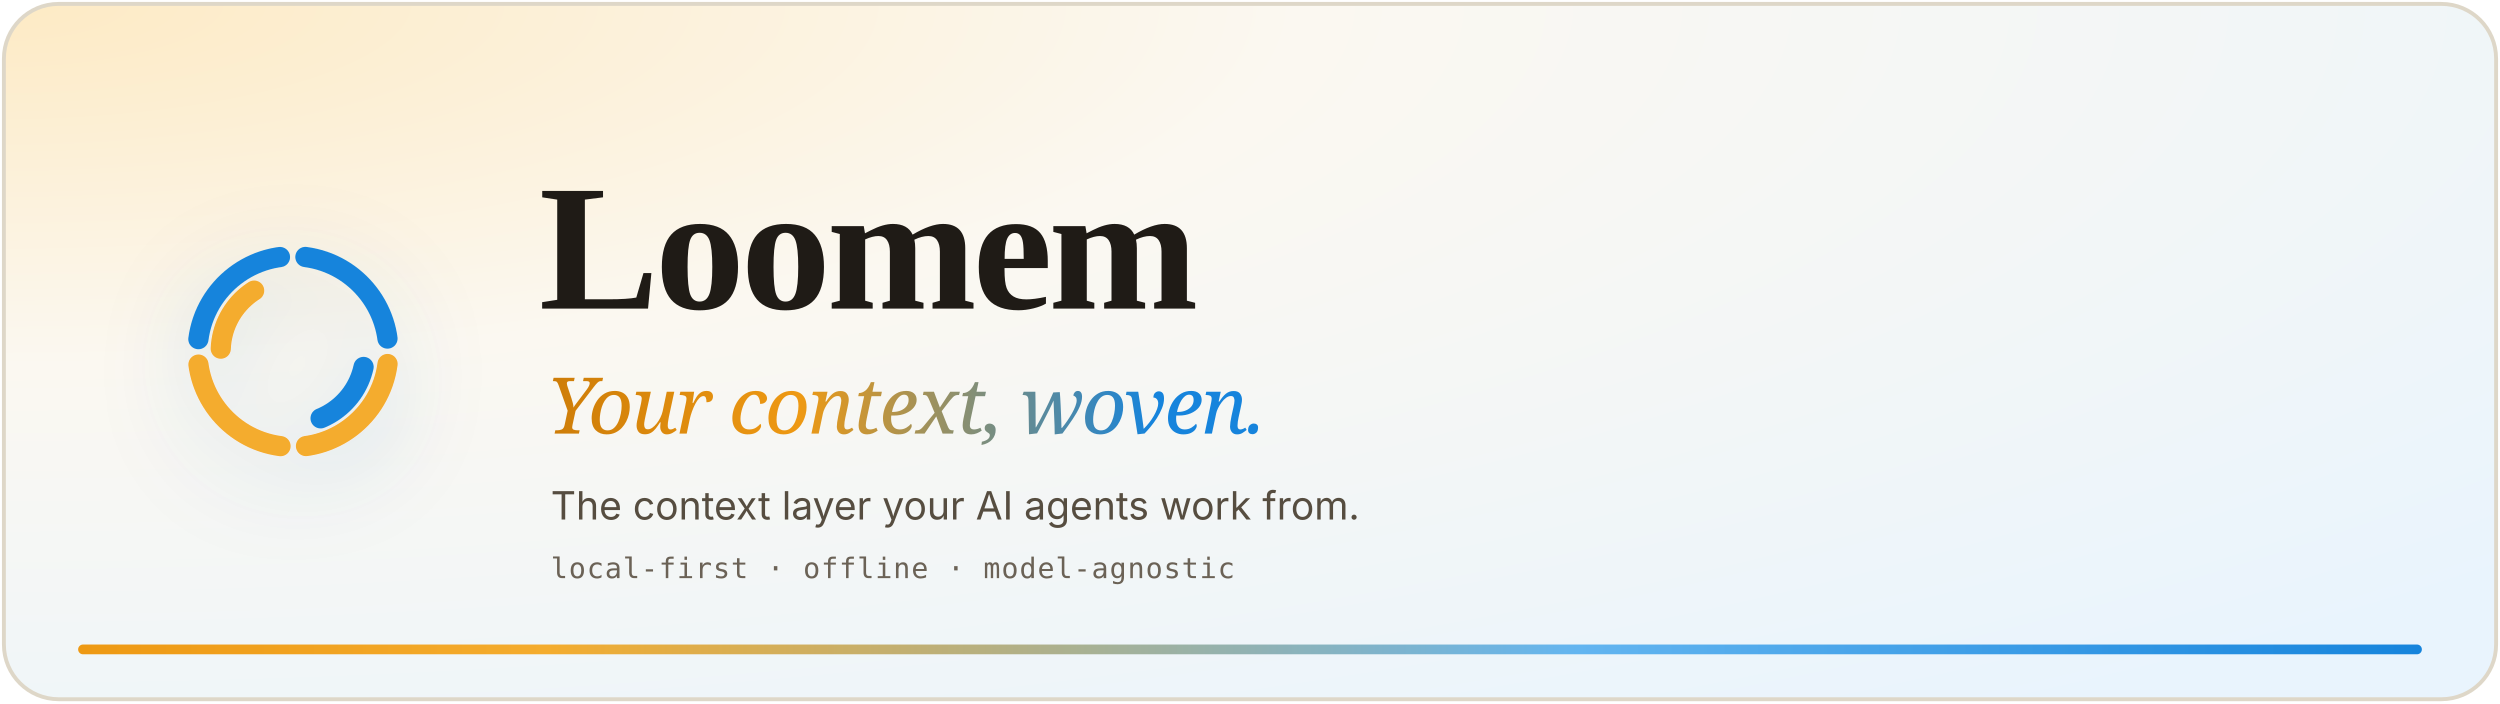
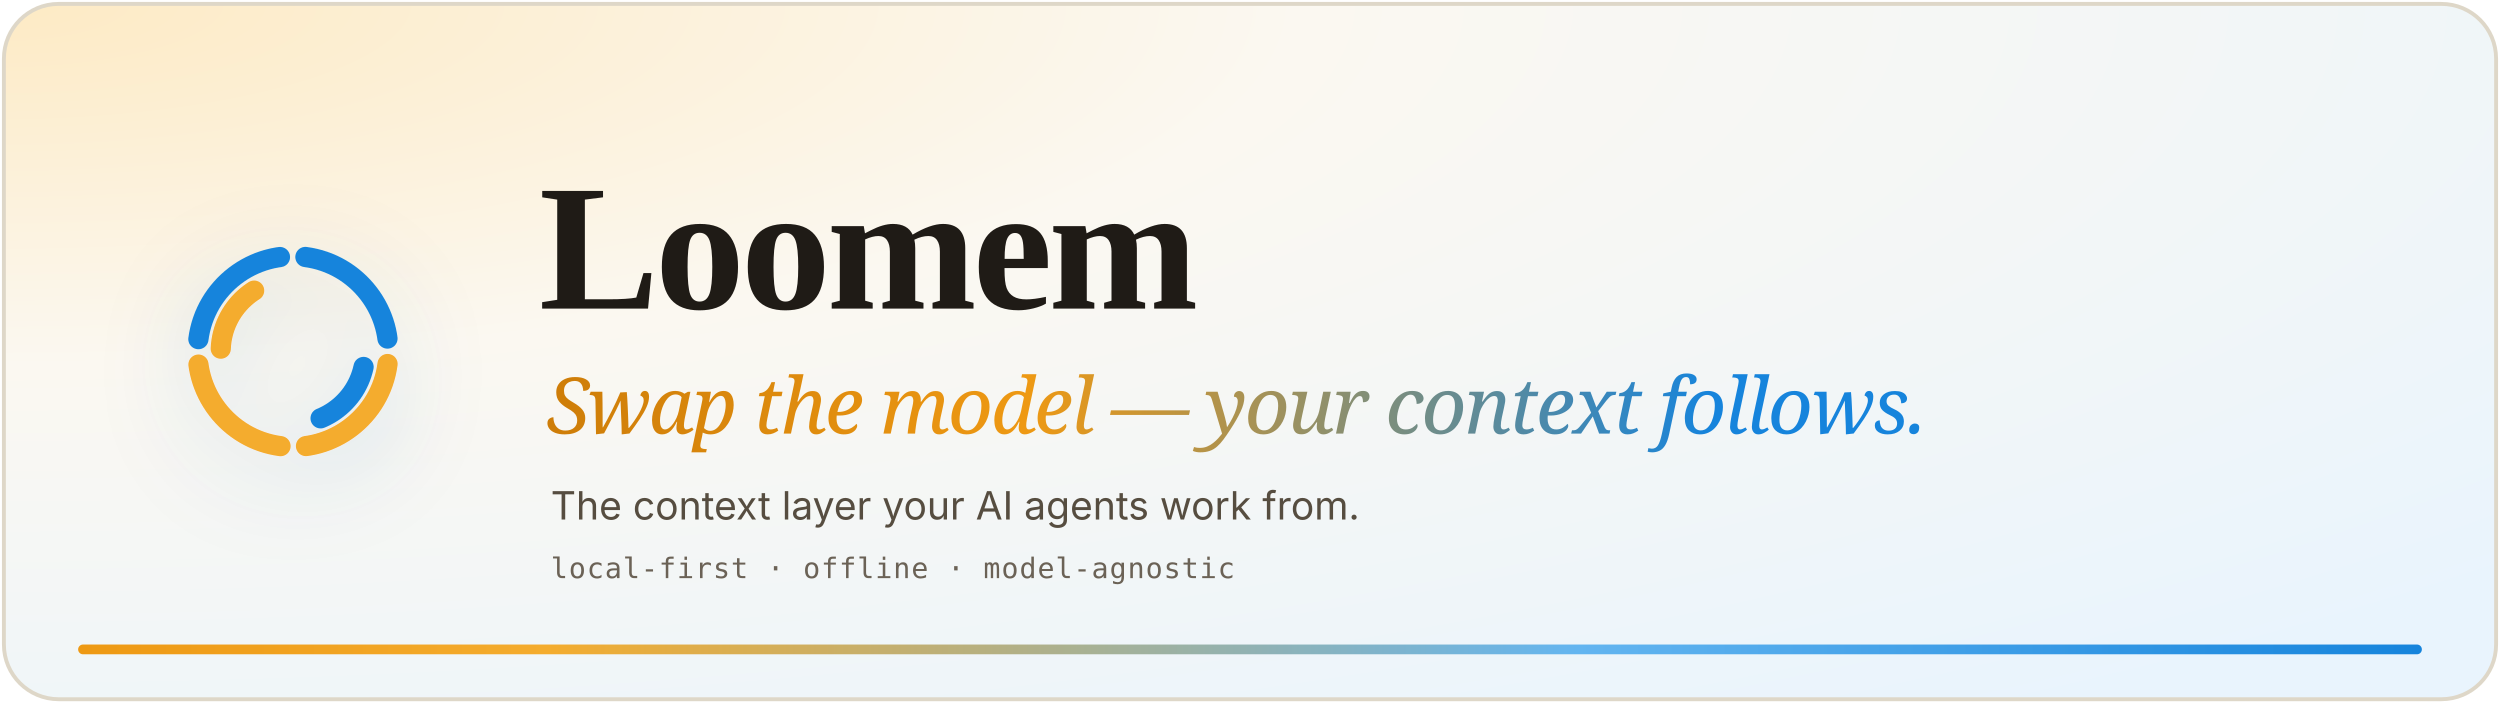
- <svg xmlns="http://www.w3.org/2000/svg" width="1280" height="360" viewBox="0 0 1280 360" fill="none" role="img" aria-label="Loomem — Your context, woven. The context layer your AI agents work from.">
+ <svg xmlns="http://www.w3.org/2000/svg" width="1280" height="360" viewBox="0 0 1280 360" fill="none" role="img" aria-label="Loomem — the open-source context layer for your AI agents. Swap the model, switch the tool; your context follows.">
  <defs>
    <radialGradient id="bg" cx="0%" cy="0%" r="130%">
      <stop offset="0" stop-color="#FDEAC4" />
      <stop offset="0.4" stop-color="#FBF8F1" />
      <stop offset="1" stop-color="#E9F4FD" />
    </radialGradient>
    <linearGradient id="weave" x1="0" y1="0" x2="1" y2="0">
      <stop offset="0" stop-color="#EE9913" />
      <stop offset="0.2" stop-color="#F4AC2E" />
      <stop offset="0.64" stop-color="#63B5F0" />
      <stop offset="1" stop-color="#1684DC" />
    </linearGradient>
    <linearGradient id="weaveText" x1="0" y1="0" x2="1" y2="0">
      <stop offset="0" stop-color="#CE7D08" />
      <stop offset="0.35" stop-color="#EE9913" />
      <stop offset="0.85" stop-color="#1684DC" />
    </linearGradient>
  </defs>
  <rect x="2" y="2" width="1276" height="356" rx="28" fill="url(#bg)" stroke="#DED7C8" stroke-width="2" />
  <g transform="translate(150 180) scale(0.74)" stroke-linecap="round" fill="none" stroke-width="14" filter="drop-shadow(0 14px 30px rgba(15,105,184,.18))">
    <circle cx="0" cy="0" r="66" stroke="#1684DC" stroke-dasharray="86 329" transform="rotate(187.5)" />
    <circle cx="0" cy="0" r="66" stroke="#1684DC" stroke-dasharray="86 329" transform="rotate(277.5)" />
    <circle cx="0" cy="0" r="66" stroke="#F4AC2E" stroke-dasharray="86 329" transform="rotate(7.5)" />
    <circle cx="0" cy="0" r="66" stroke="#F4AC2E" stroke-dasharray="86 329" transform="rotate(97.5)" />
    <circle cx="0" cy="0" r="50" stroke="#F4AC2E" stroke-dasharray="48 266" transform="rotate(182.5)" />
    <circle cx="0" cy="0" r="50" stroke="#1684DC" stroke-dasharray="48 266" transform="rotate(12.5)" />
  </g>
  <text x="276" y="158" font-family="Fraunces, 'Iowan Old Style', Georgia, 'Times New Roman', serif" font-size="92" font-weight="600" letter-spacing="-2" fill="#1F1B16">Loomem</text>
-   <text x="280" y="222" font-family="Fraunces, 'Iowan Old Style', Georgia, serif" font-size="40" font-style="italic" font-weight="500" letter-spacing="-1" fill="url(#weaveText)">Your context, woven.</text>
+   <text x="280" y="222" font-family="Fraunces, 'Iowan Old Style', Georgia, serif" font-size="40" font-style="italic" font-weight="500" letter-spacing="-1" fill="url(#weaveText)">Swap the model — your context follows.</text>
  <text x="282" y="266" font-family="Inter, -apple-system, 'Segoe UI', Helvetica, Arial, sans-serif" font-size="20" font-weight="400" fill="#564D40">The context layer your AI agents work from.</text>
  <text x="282" y="296" font-family="'JetBrains Mono', ui-monospace, 'SF Mono', Menlo, monospace" font-size="14.5" font-weight="500" letter-spacing="0.5" fill="#6B6256">local-first  ·  offline  ·  model-agnostic</text>
  <rect x="40" y="330" width="1200" height="5" rx="2.5" fill="url(#weave)" />
</svg>
